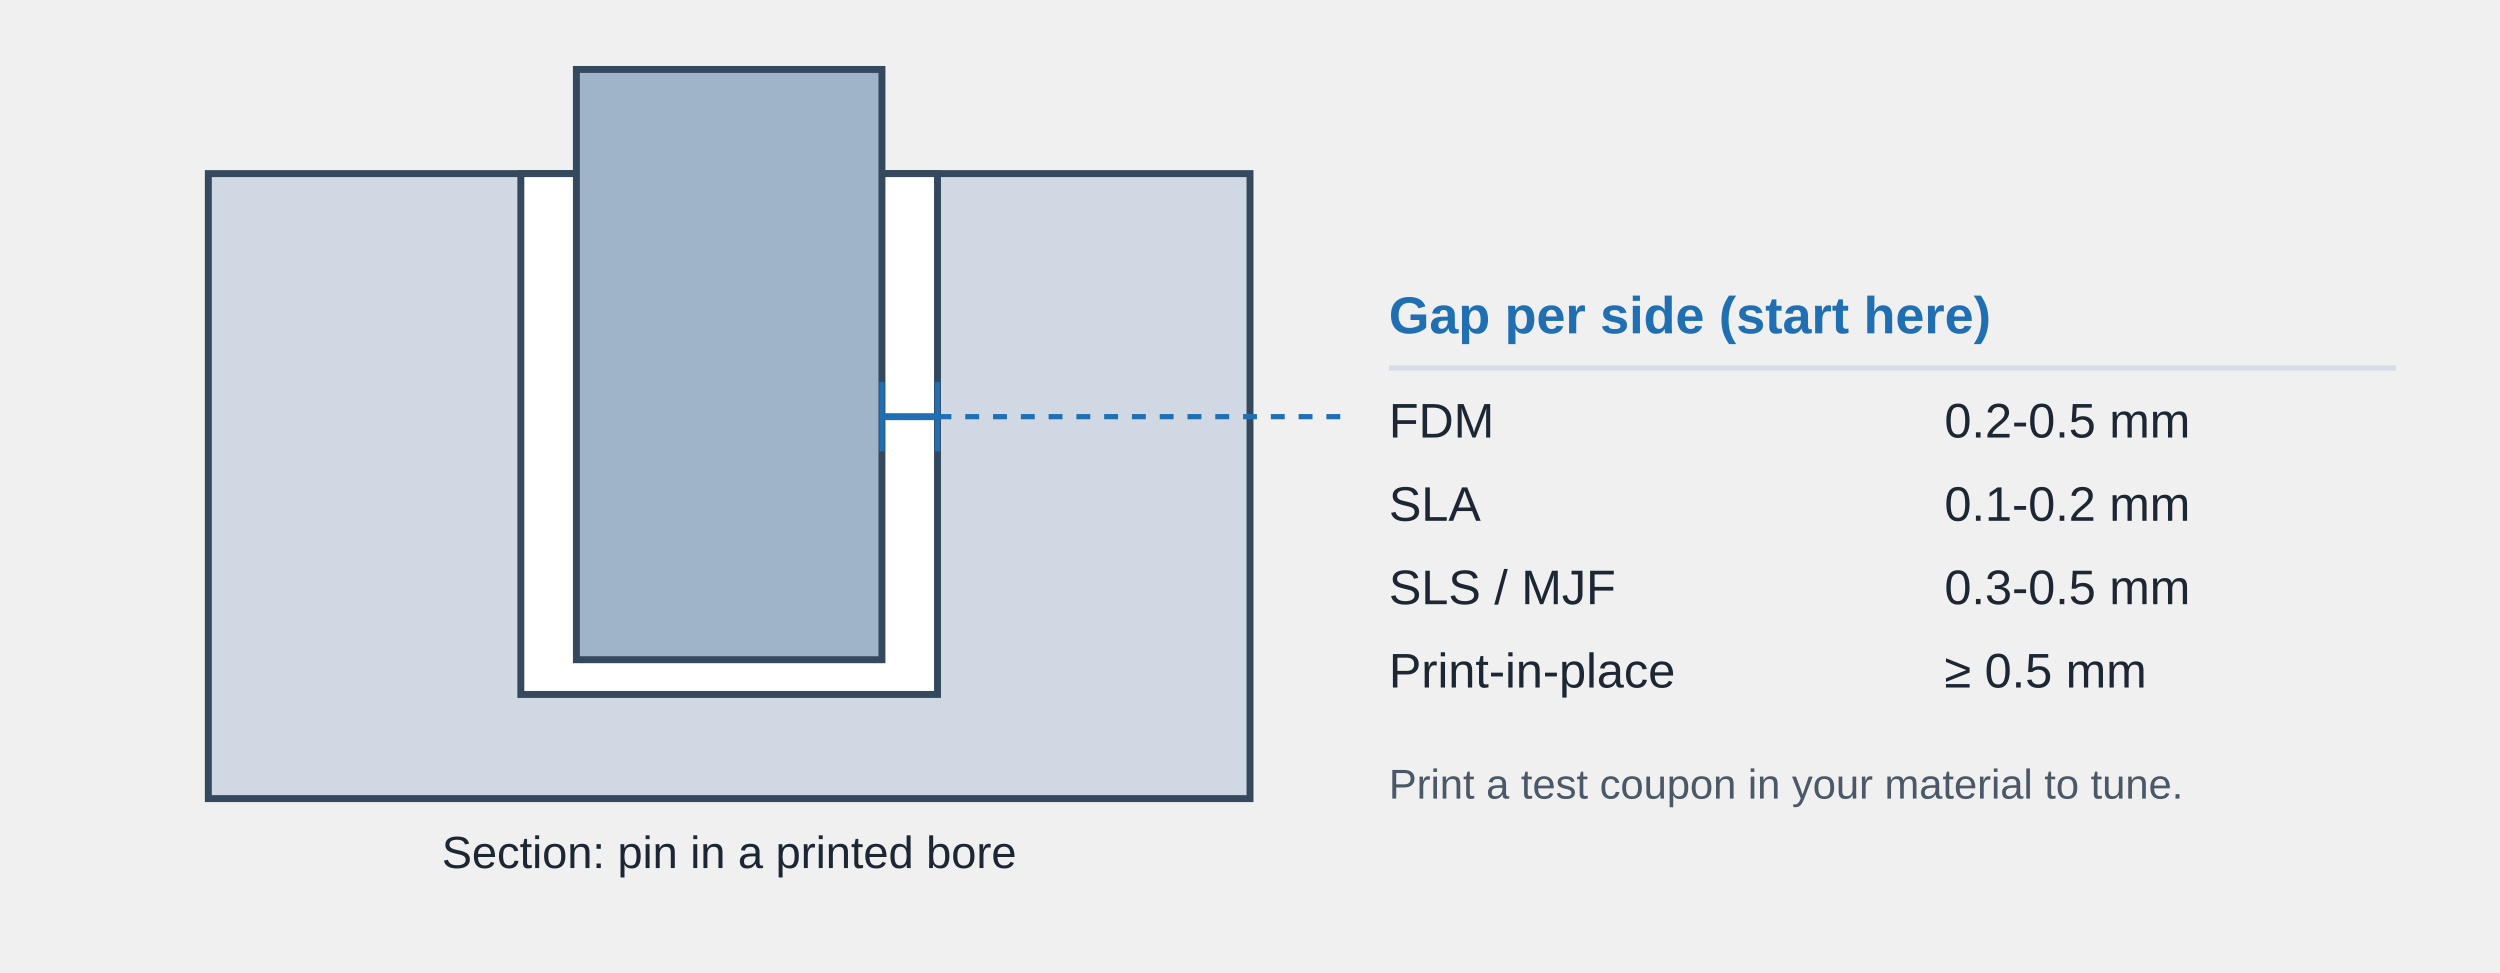
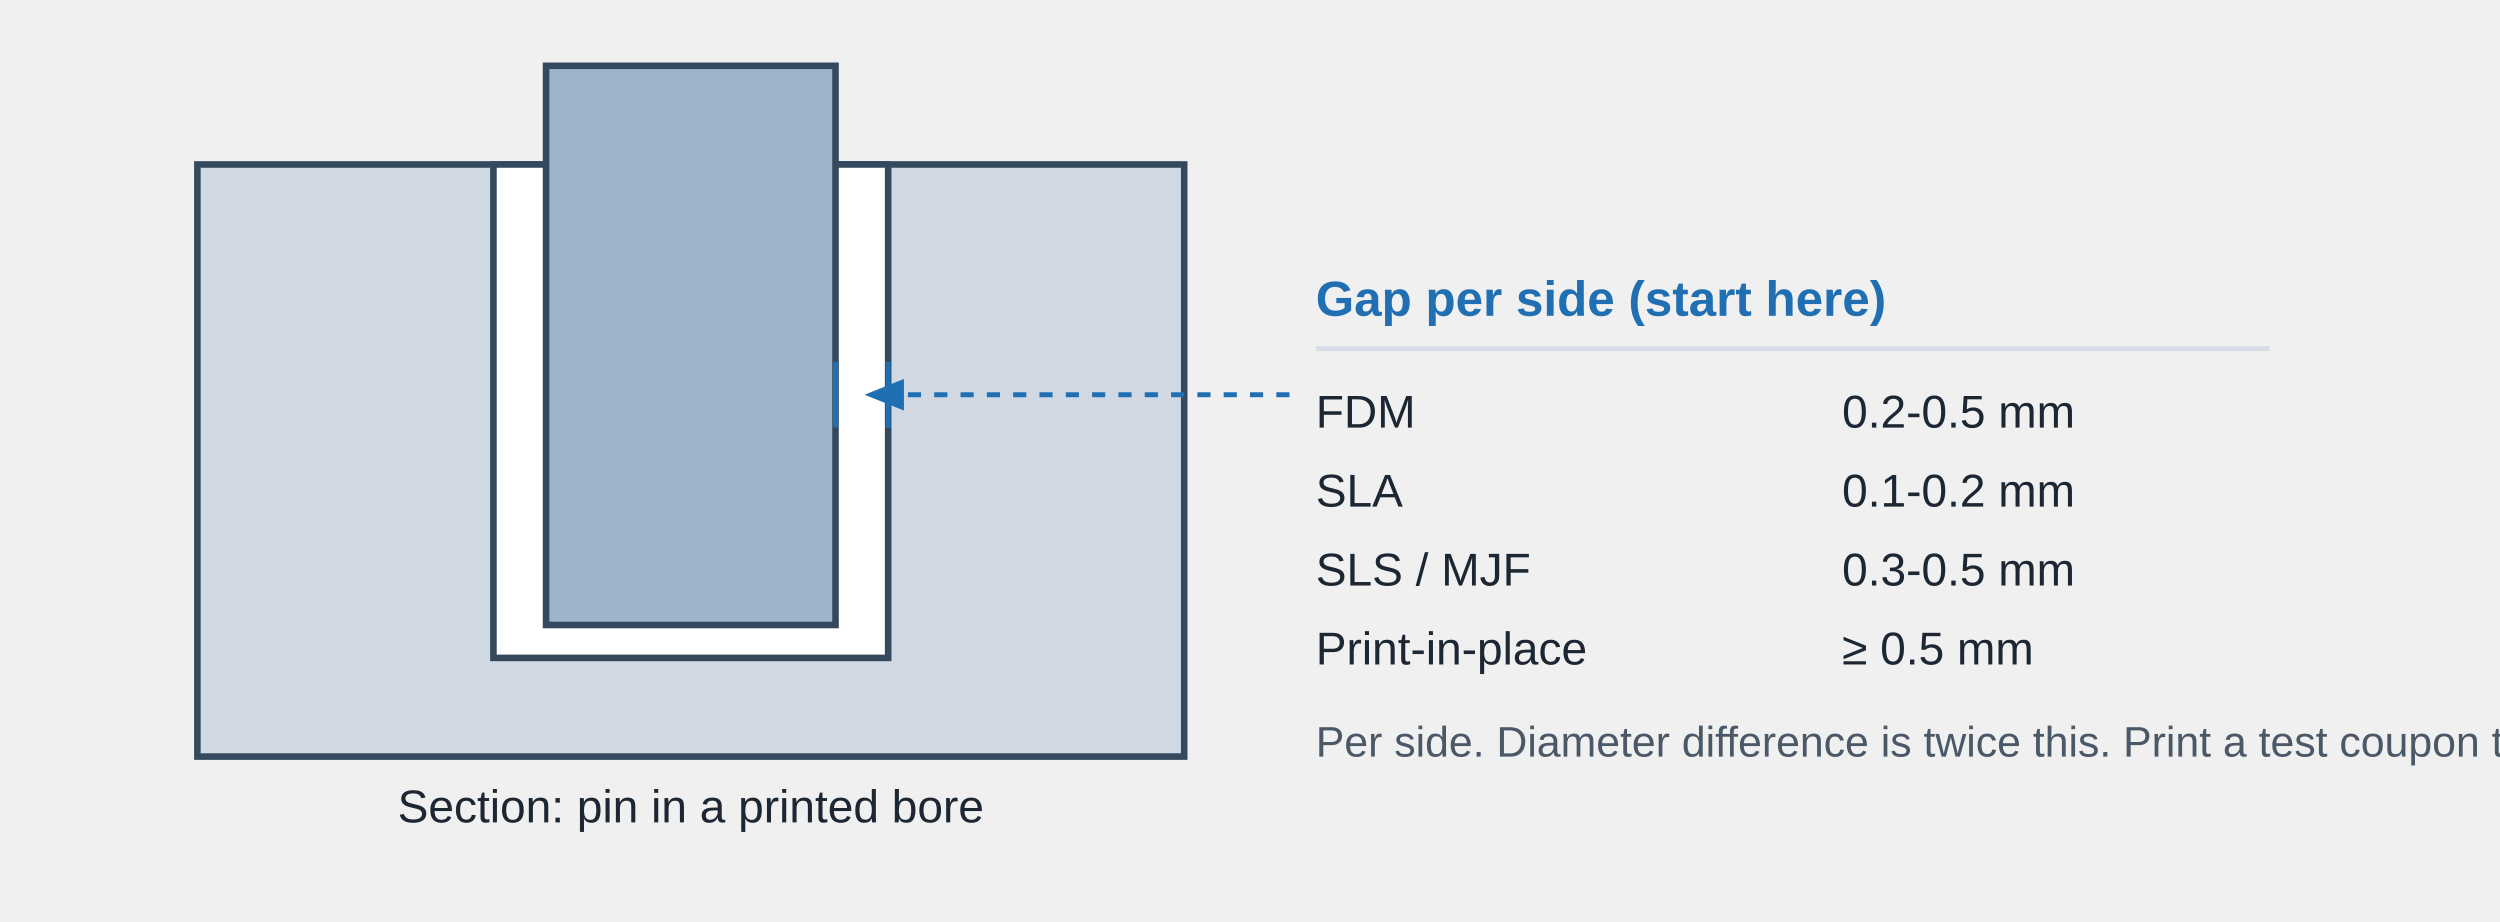
- <svg xmlns="http://www.w3.org/2000/svg" viewBox="0 0 720 280" width="720" height="280" font-family="Segoe UI, Arial, sans-serif">
-   <rect x="60" y="50" width="300" height="180" fill="#cfd8e3" stroke="#34495e" stroke-width="2" />
+ <svg xmlns="http://www.w3.org/2000/svg" viewBox="0 0 760 280" width="760" height="280" role="img" aria-label="Clearance gap per side for printed mating parts">
+   <style>
+   text { font-family: "Segoe UI", Arial, sans-serif; fill: #1c2733; font-size: 14px; }
+   .h { font-size: 16px; font-weight: 700; }
+   .s { font-size: 13px; fill: #4a5868; }
+   .lbl { fill: #1f6fb2; font-weight: 600; }
+   .good { fill: #1d7a4f; font-weight: 600; }
+   .warn { fill: #b0590e; font-weight: 600; }
+   .bad { fill: #b3261e; font-weight: 600; }
+   .muted { fill: #6b7a8c; font-size: 13px; letter-spacing: 2px; }
+   .part { fill: #cfd8e3; stroke: #34495e; stroke-width: 2; }
+   .part2 { fill: #9fb4c9; stroke: #34495e; stroke-width: 2; }
+   .tool { fill: #f3b562; stroke: #b9772c; stroke-width: 2; }
+   .flute { stroke: #b9772c; stroke-width: 1.5; }
+   .holder { fill: #9aa7b4; stroke: #5d6b79; stroke-width: 2; }
+   .dim { stroke: #1f6fb2; stroke-width: 1.5; fill: none; }
+   .lead { stroke: #1f6fb2; stroke-width: 1.5; fill: none; }
+   .sep { stroke: #d6dde6; stroke-width: 2; }
+   .air { fill: #ffffff; stroke: #34495e; stroke-width: 1.5; }
+ </style>
+   <defs>
+     <marker id="d" viewBox="0 0 10 10" refX="5" refY="5" markerWidth="8" markerHeight="8" orient="auto-start-reverse">
+       <path d="M0 1 L10 5 L0 9 z" fill="#1f6fb2" />
+     </marker>
+     <marker id="a" viewBox="0 0 10 10" refX="9" refY="5" markerWidth="8" markerHeight="8" orient="auto-start-reverse">
+       <path d="M0 1 L10 5 L0 9 z" fill="#1f6fb2" />
+     </marker>
+     <marker id="ag" viewBox="0 0 10 10" refX="9" refY="5" markerWidth="8" markerHeight="8" orient="auto-start-reverse">
+       <path d="M0 1 L10 5 L0 9 z" fill="#1d7a4f" />
+     </marker>
+     <marker id="ab" viewBox="0 0 10 10" refX="9" refY="5" markerWidth="8" markerHeight="8" orient="auto-start-reverse">
+       <path d="M0 1 L10 5 L0 9 z" fill="#b3261e" />
+     </marker>
+   </defs>
+   <rect x="60" y="50" width="300" height="180" class="part" />
  <rect x="150" y="50" width="120" height="150" fill="#ffffff" stroke="#34495e" stroke-width="2" />
-   <rect x="166" y="20" width="88" height="170" fill="#9fb4c9" stroke="#34495e" stroke-width="2" />
-   <line x1="254" y1="120" x2="270" y2="120" stroke="#1f6fb2" stroke-width="2" />
+   <rect x="166" y="20" width="88" height="170" class="part2" />
  <line x1="254" y1="110" x2="254" y2="130" stroke="#1f6fb2" stroke-width="1.5" />
  <line x1="270" y1="110" x2="270" y2="130" stroke="#1f6fb2" stroke-width="1.5" />
-   <line x1="270" y1="120" x2="390" y2="120" stroke="#1f6fb2" stroke-width="1.5" stroke-dasharray="4 4" />
-   <text x="210" y="250" text-anchor="middle" font-size="13" fill="#1c2733">Section: pin in a printed bore</text>
-   <text x="400" y="96" font-size="15" font-weight="700" fill="#1f6fb2">Gap per side (start here)</text>
-   <g font-size="14" fill="#1c2733">
-     <text x="400" y="126">FDM</text>
-     <text x="560" y="126">0.2-0.5 mm</text>
-     <text x="400" y="150">SLA</text>
-     <text x="560" y="150">0.1-0.2 mm</text>
-     <text x="400" y="174">SLS / MJF</text>
-     <text x="560" y="174">0.3-0.5 mm</text>
-     <text x="400" y="198">Print-in-place</text>
-     <text x="560" y="198">≥ 0.5 mm</text>
-   </g>
-   <line x1="400" y1="106" x2="690" y2="106" stroke="#d6dde6" stroke-width="1.5" />
-   <text x="400" y="230" font-size="12" fill="#4a5868">Print a test coupon in your material to tune.</text>
+   <line x1="392" y1="120" x2="264" y2="120" class="lead" stroke-dasharray="4 4" marker-end="url(#a)" />
+   <text x="210" y="250" text-anchor="middle">Section: pin in a printed bore</text>
+   <text x="400" y="96" text-anchor="start" class="lbl" style="font-size:15px">Gap per side (start here)</text>
+   <line x1="400" y1="106" x2="690" y2="106" class="sep" style="stroke-width:1.5" />
+   <text x="400" y="130" text-anchor="start">FDM</text>
+   <text x="560" y="130" text-anchor="start">0.2-0.5 mm</text>
+   <text x="400" y="154" text-anchor="start">SLA</text>
+   <text x="560" y="154" text-anchor="start">0.1-0.2 mm</text>
+   <text x="400" y="178" text-anchor="start">SLS / MJF</text>
+   <text x="560" y="178" text-anchor="start">0.3-0.5 mm</text>
+   <text x="400" y="202" text-anchor="start">Print-in-place</text>
+   <text x="560" y="202" text-anchor="start">≥ 0.5 mm</text>
+   <text x="400" y="230" text-anchor="start" class="s">Per side. Diameter difference is twice this. Print a test coupon to tune.</text>
</svg>
